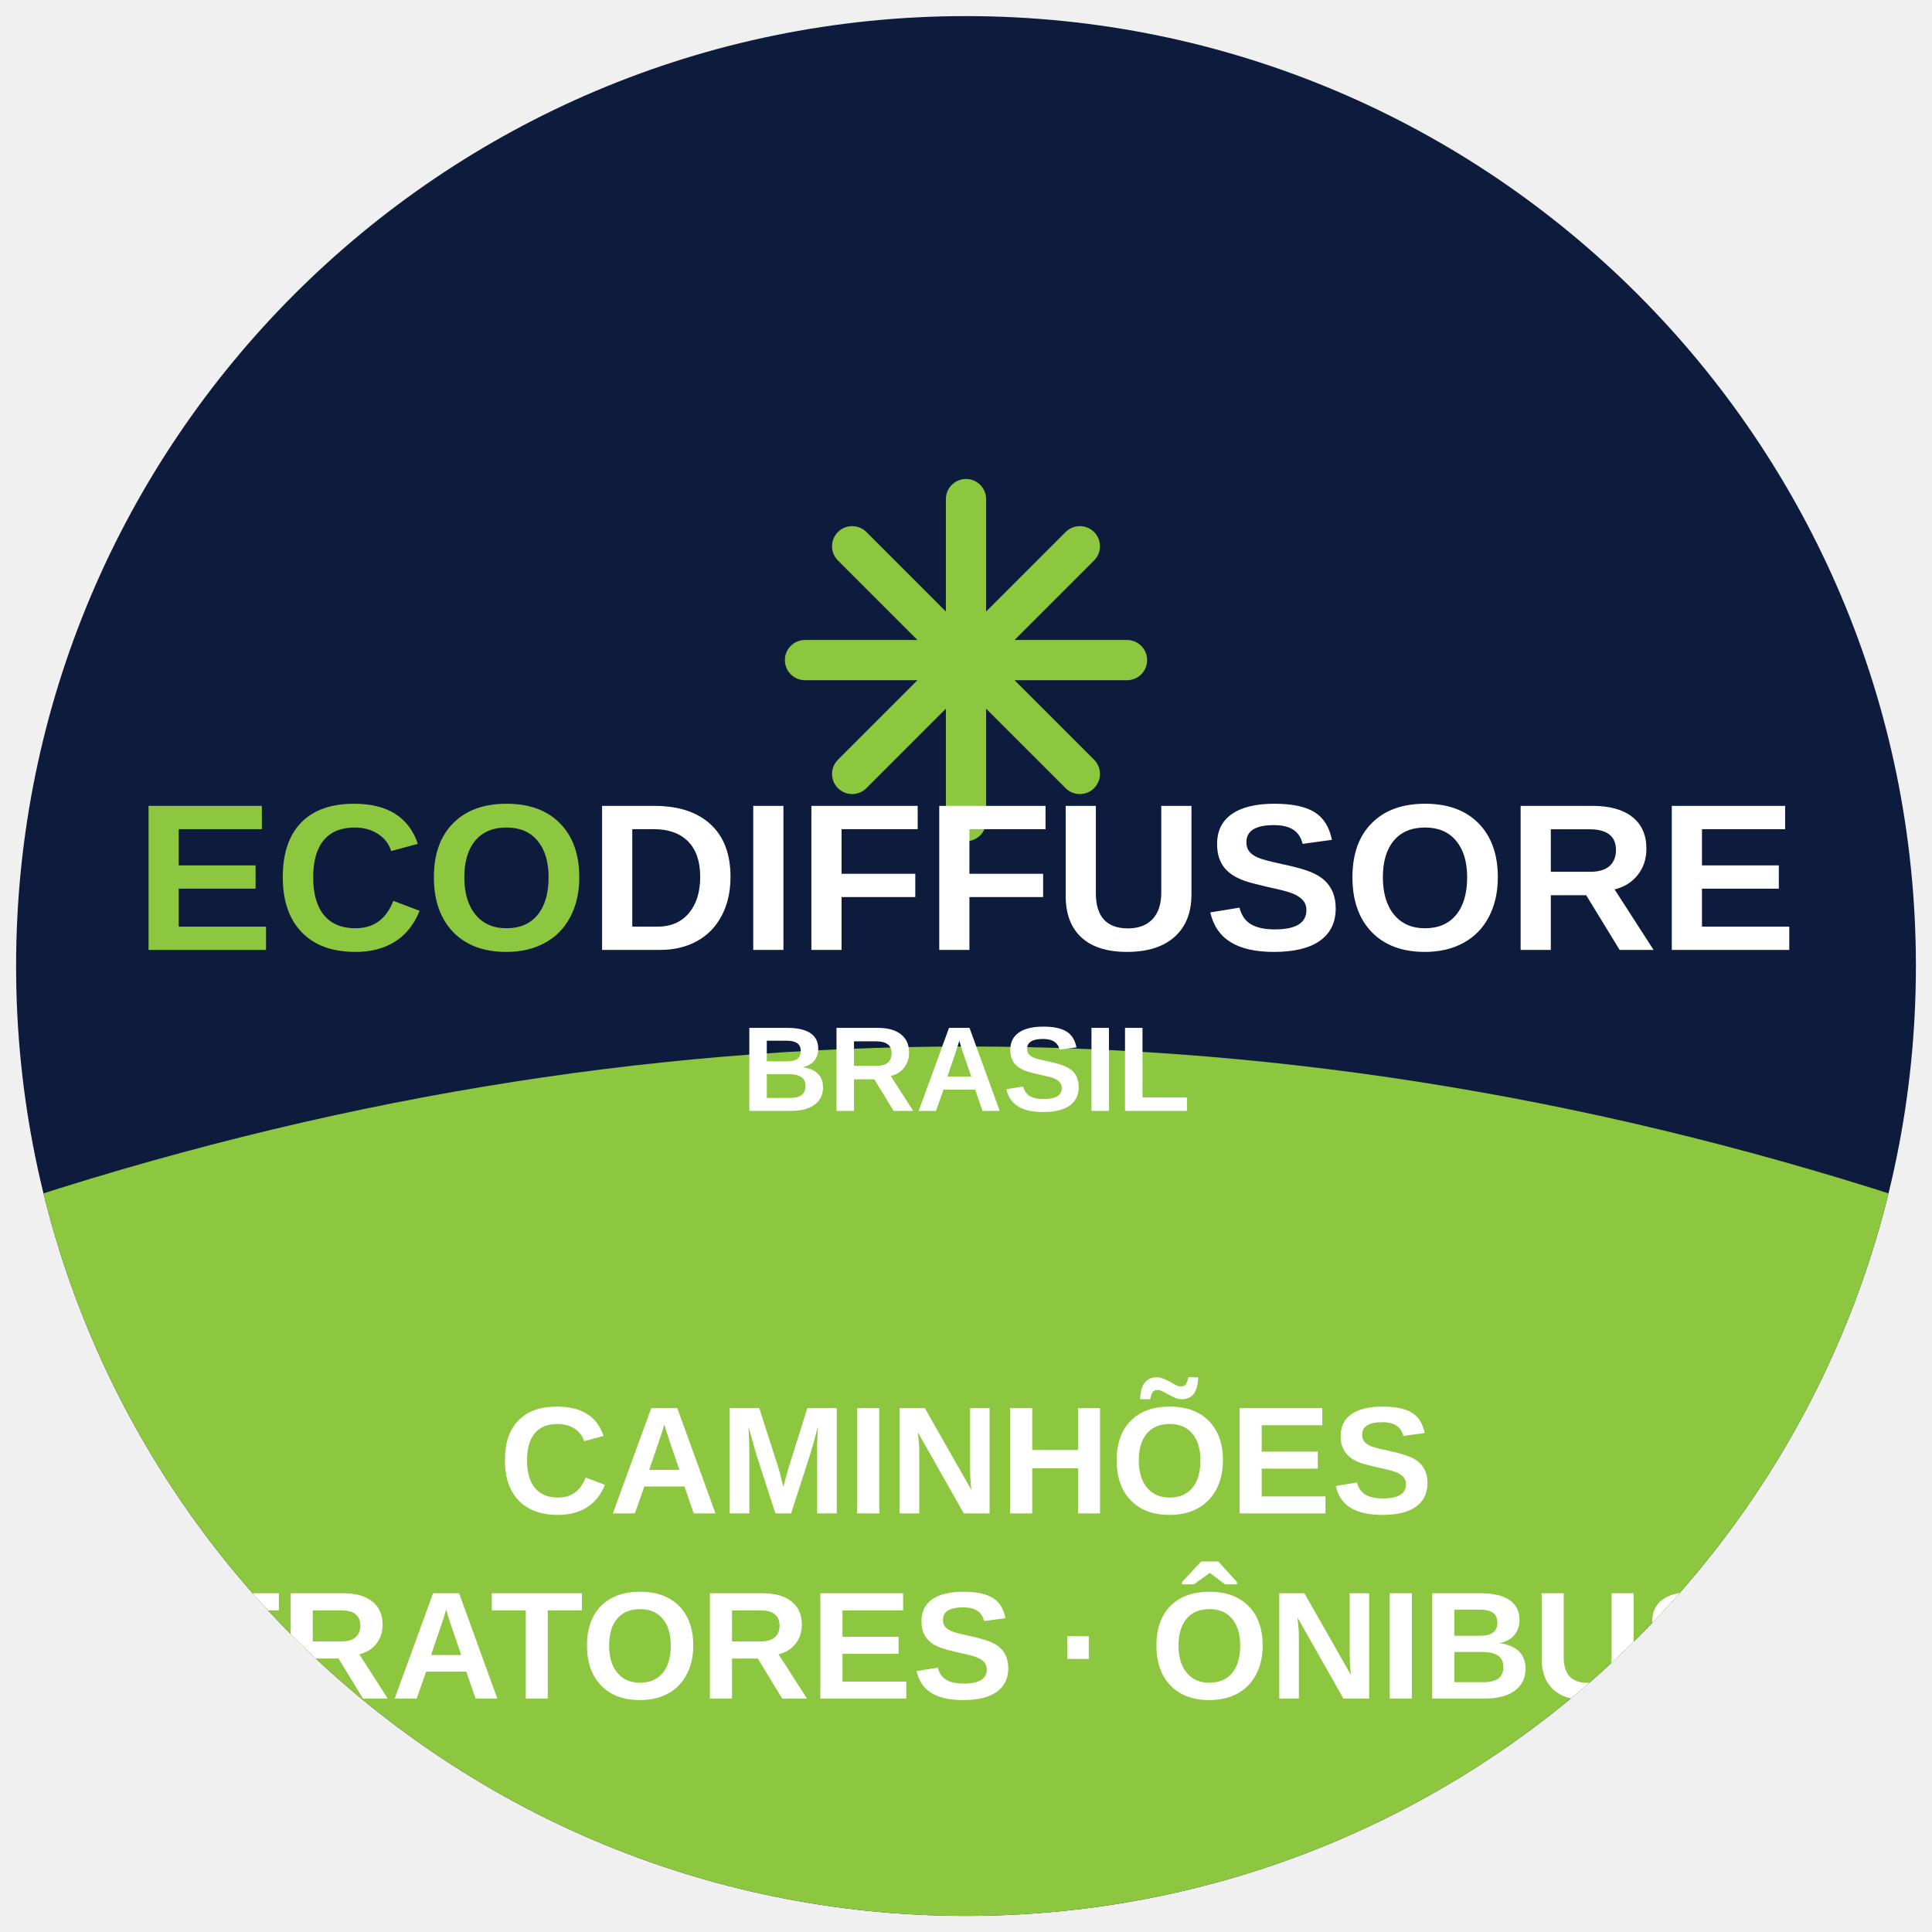
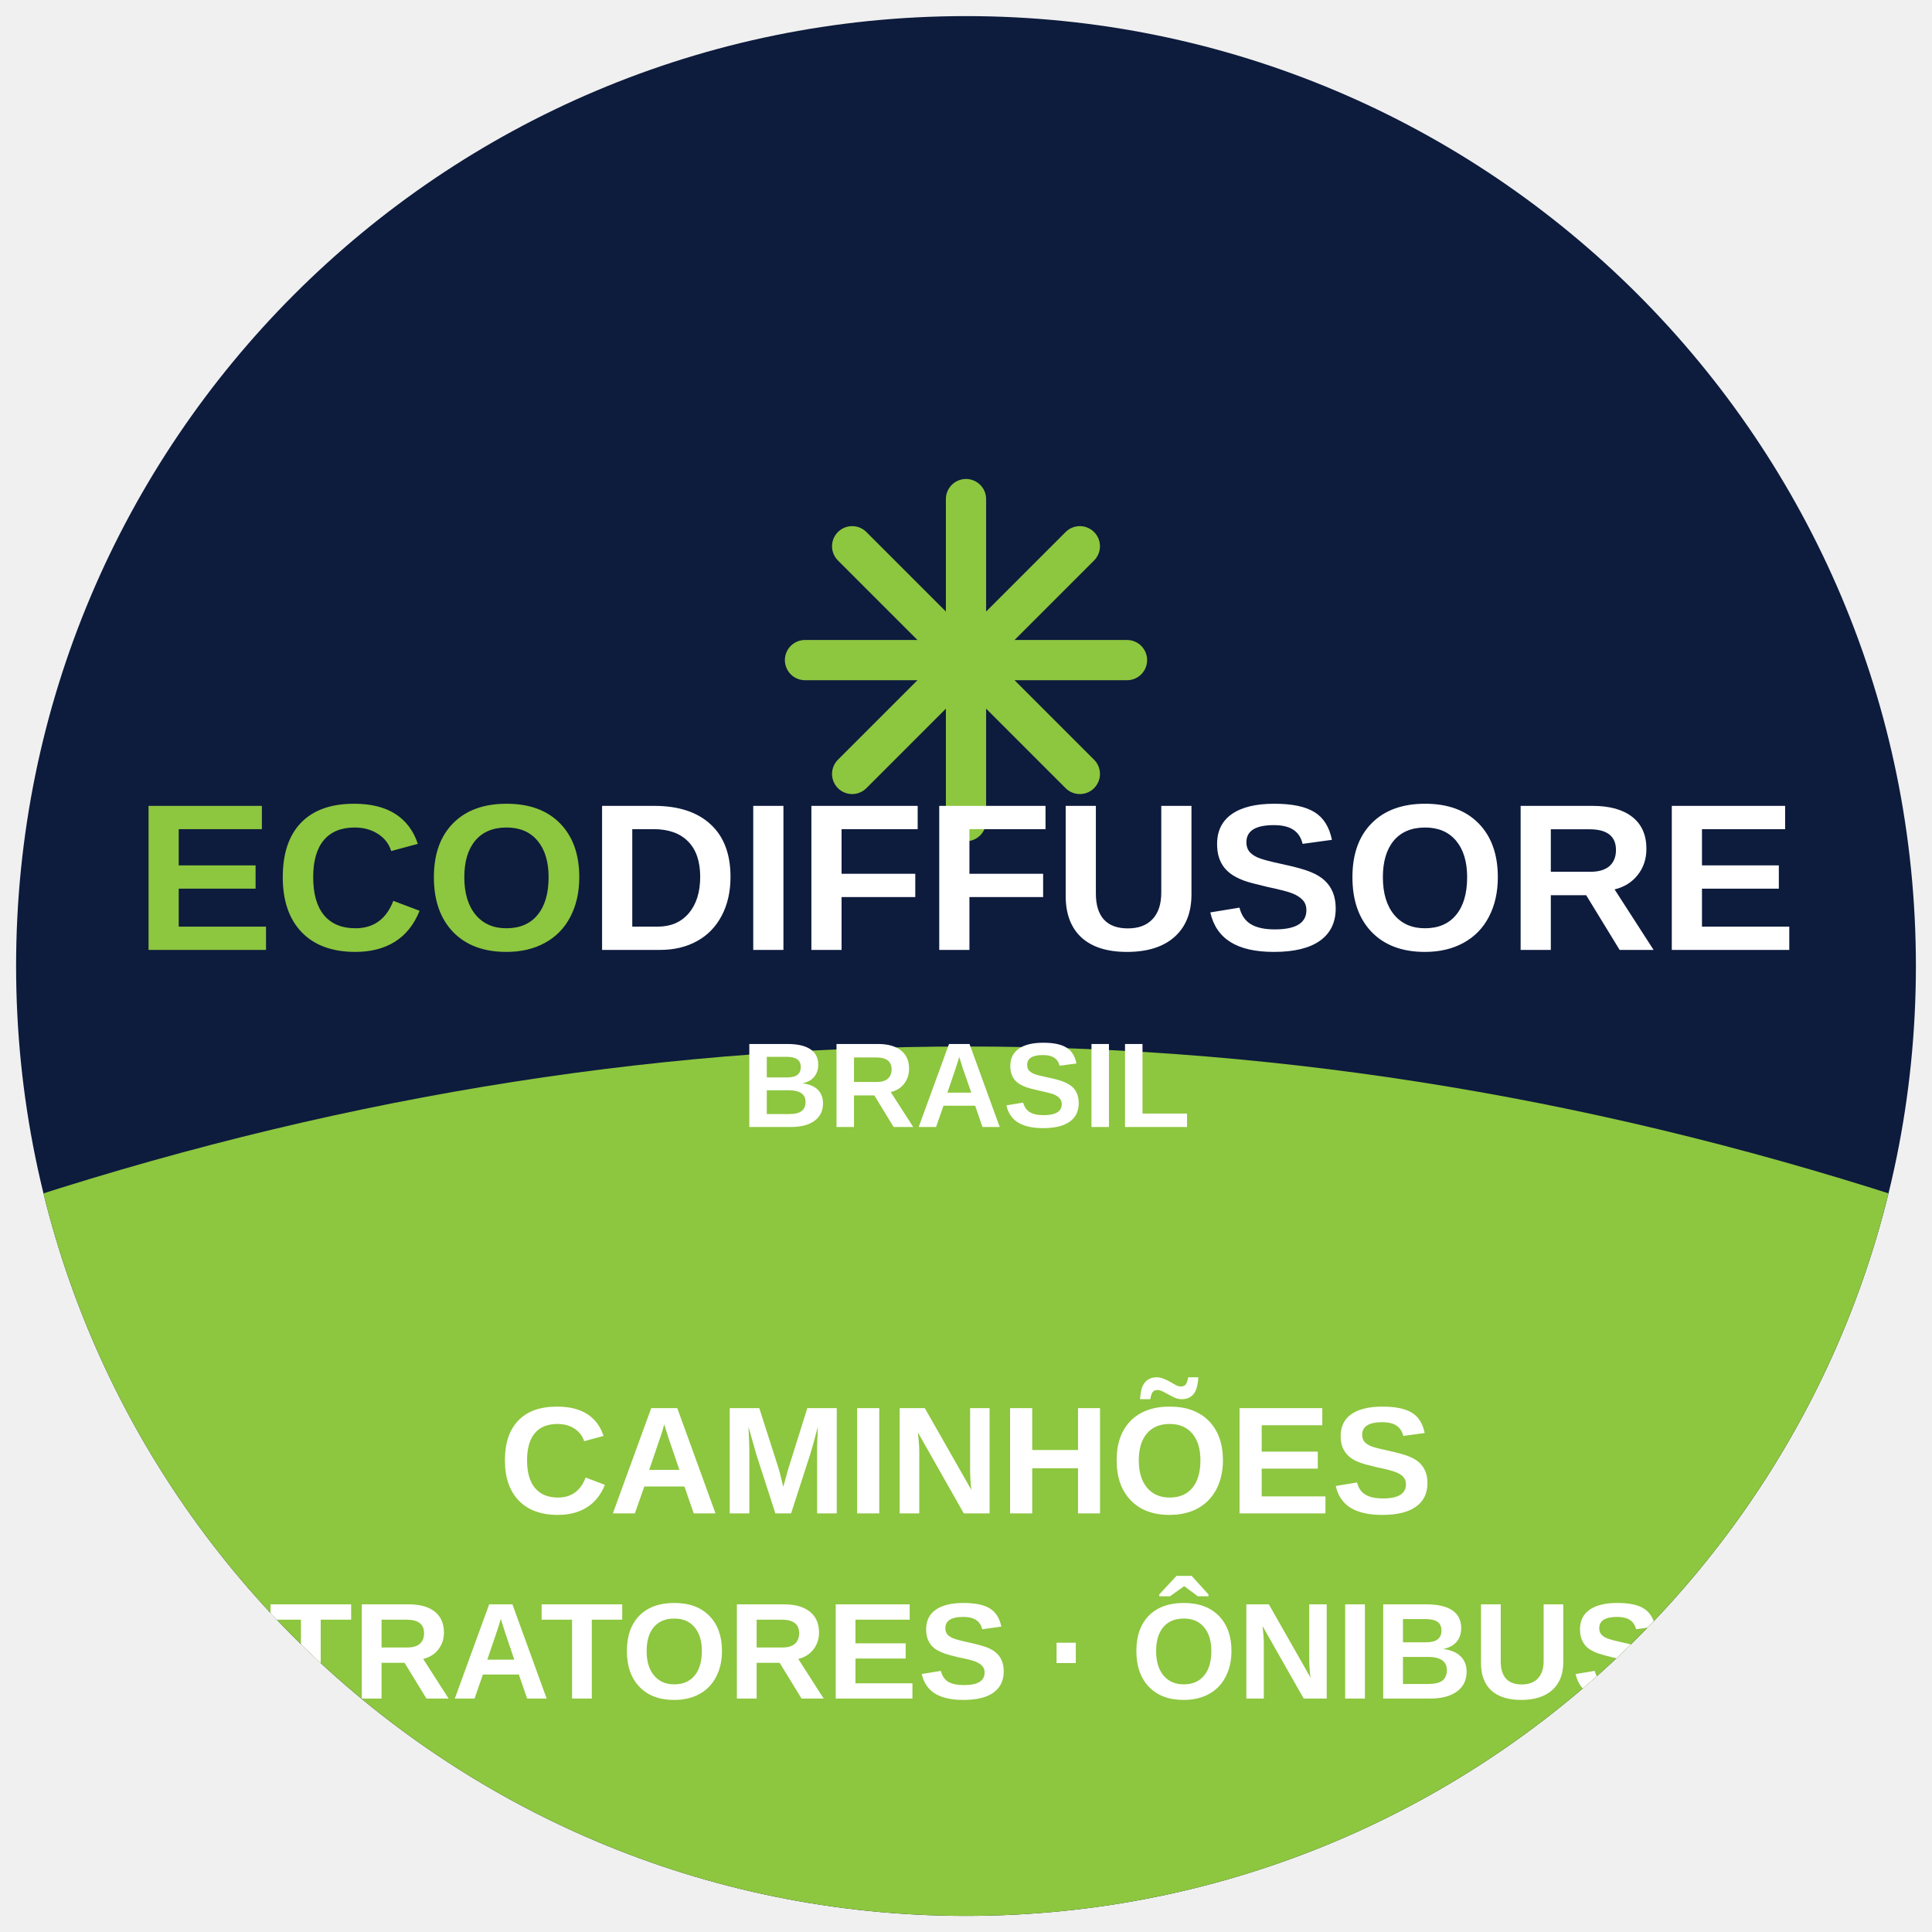
<svg xmlns="http://www.w3.org/2000/svg" viewBox="0 0 240 240" role="img" aria-label="Ecodiffusore Brasil">
  <defs>
    <clipPath id="circleClip">
      <circle cx="120" cy="120" r="118" />
    </clipPath>
  </defs>
  <g clip-path="url(#circleClip)">
    <rect x="0" y="0" width="240" height="240" fill="#0d1b3d" />
    <path d="M0 150 Q120 110 240 150 L240 240 L0 240 Z" fill="#8dc63f" />
    <g transform="translate(120,82)">
      <g stroke="#8dc63f" stroke-width="5" stroke-linecap="round">
        <line x1="0" y1="-20" x2="0" y2="20" transform="rotate(0)" />
        <line x1="0" y1="-20" x2="0" y2="20" transform="rotate(45)" />
        <line x1="0" y1="-20" x2="0" y2="20" transform="rotate(90)" />
        <line x1="0" y1="-20" x2="0" y2="20" transform="rotate(135)" />
      </g>
      <circle r="5" fill="#8dc63f" />
    </g>
    <text x="120" y="118" text-anchor="middle" textLength="196" lengthAdjust="spacingAndGlyphs" font-family="Poppins, Arial, sans-serif" font-weight="800" font-size="26" fill="#ffffff">
      <tspan fill="#8dc63f">ECO</tspan>DIFFUSORE
        </text>
-     <text x="120" y="138" text-anchor="middle" textLength="90" lengthAdjust="spacingAndGlyphs" font-family="Poppins, Arial, sans-serif" font-weight="700" font-size="15" fill="#ffffff">BRASIL</text>
-     <text x="120" y="154" text-anchor="middle" textLength="184" lengthAdjust="spacingAndGlyphs" font-family="Inter, Arial, sans-serif" font-weight="600" font-size="8.5" fill="#8dc63f">ECOLOGIA · POTÊNCIA · ECONOMIA</text>
-     <text x="120" y="188" text-anchor="middle" textLength="176" lengthAdjust="spacingAndGlyphs" font-family="Poppins, Arial, sans-serif" font-weight="800" font-size="19" fill="#ffffff">CAMINHÕES</text>
-     <text x="120" y="211" text-anchor="middle" textLength="196" lengthAdjust="spacingAndGlyphs" font-family="Poppins, Arial, sans-serif" font-weight="800" font-size="19" fill="#ffffff">TRATORES · ÔNIBUS</text>
+     <text x="120" y="140" text-anchor="middle" textLength="90" lengthAdjust="spacingAndGlyphs" font-family="Poppins, Arial, sans-serif" font-weight="700" font-size="15" fill="#ffffff">BRASIL</text>
+     <text x="120" y="188" text-anchor="middle" textLength="170" lengthAdjust="spacingAndGlyphs" font-family="Poppins, Arial, sans-serif" font-weight="800" font-size="19" fill="#ffffff">CAMINHÕES</text>
+     <text x="120" y="211" text-anchor="middle" textLength="180" lengthAdjust="spacingAndGlyphs" font-family="Poppins, Arial, sans-serif" font-weight="800" font-size="17" fill="#ffffff">TRATORES · ÔNIBUS</text>
  </g>
</svg>
